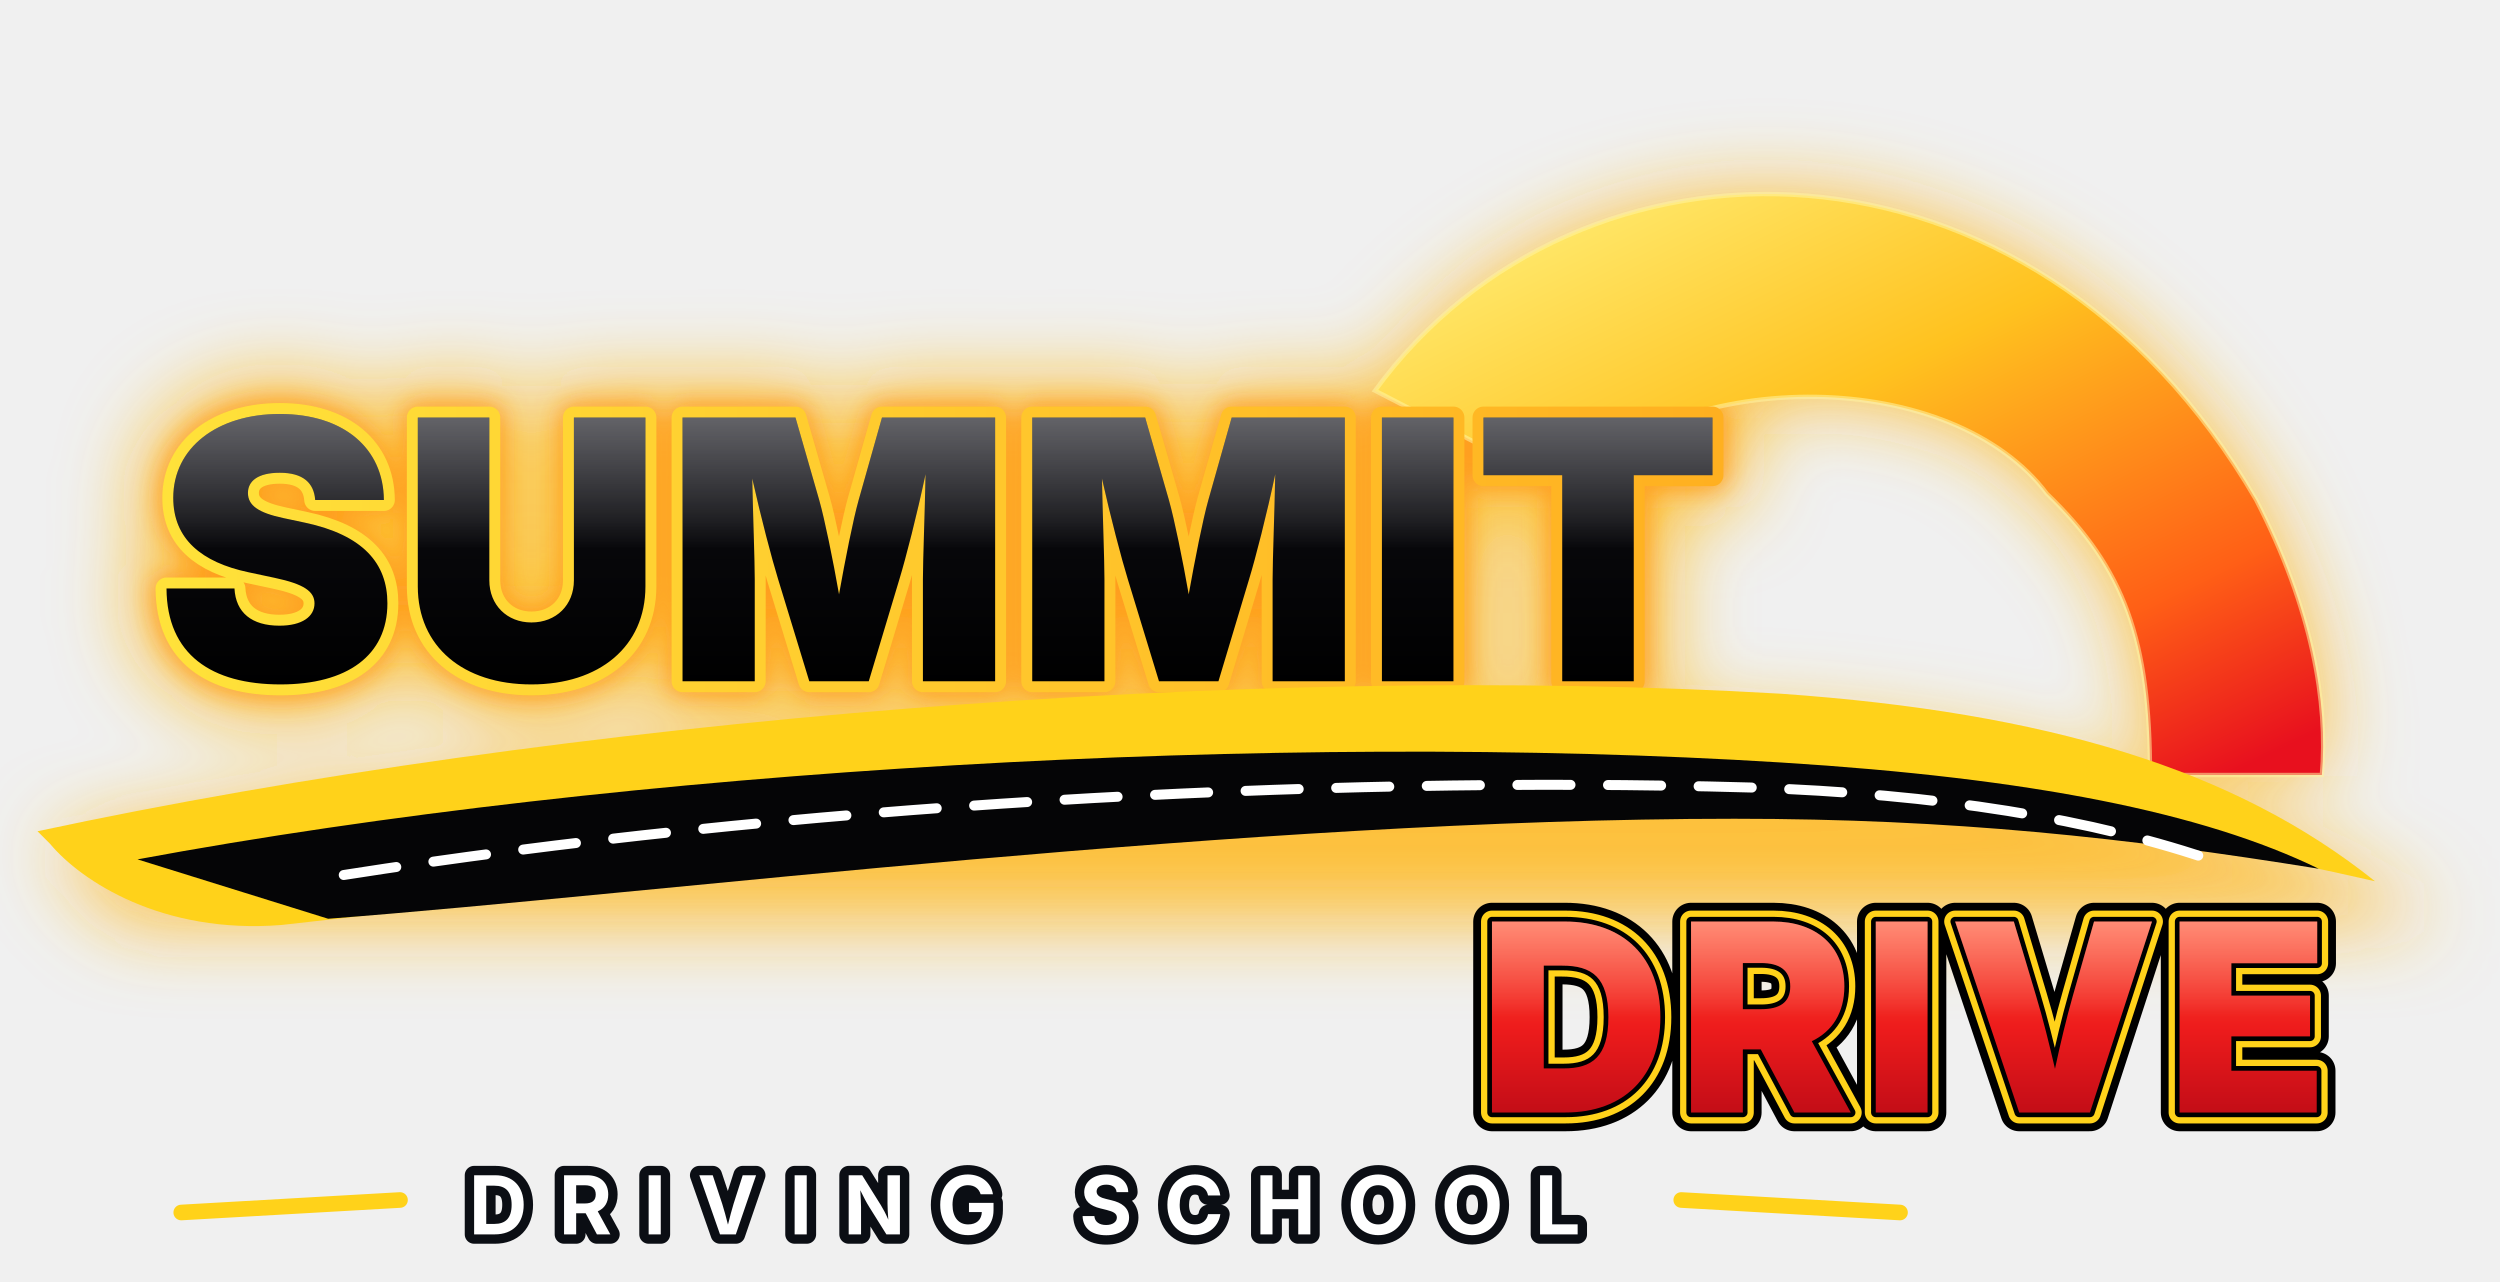
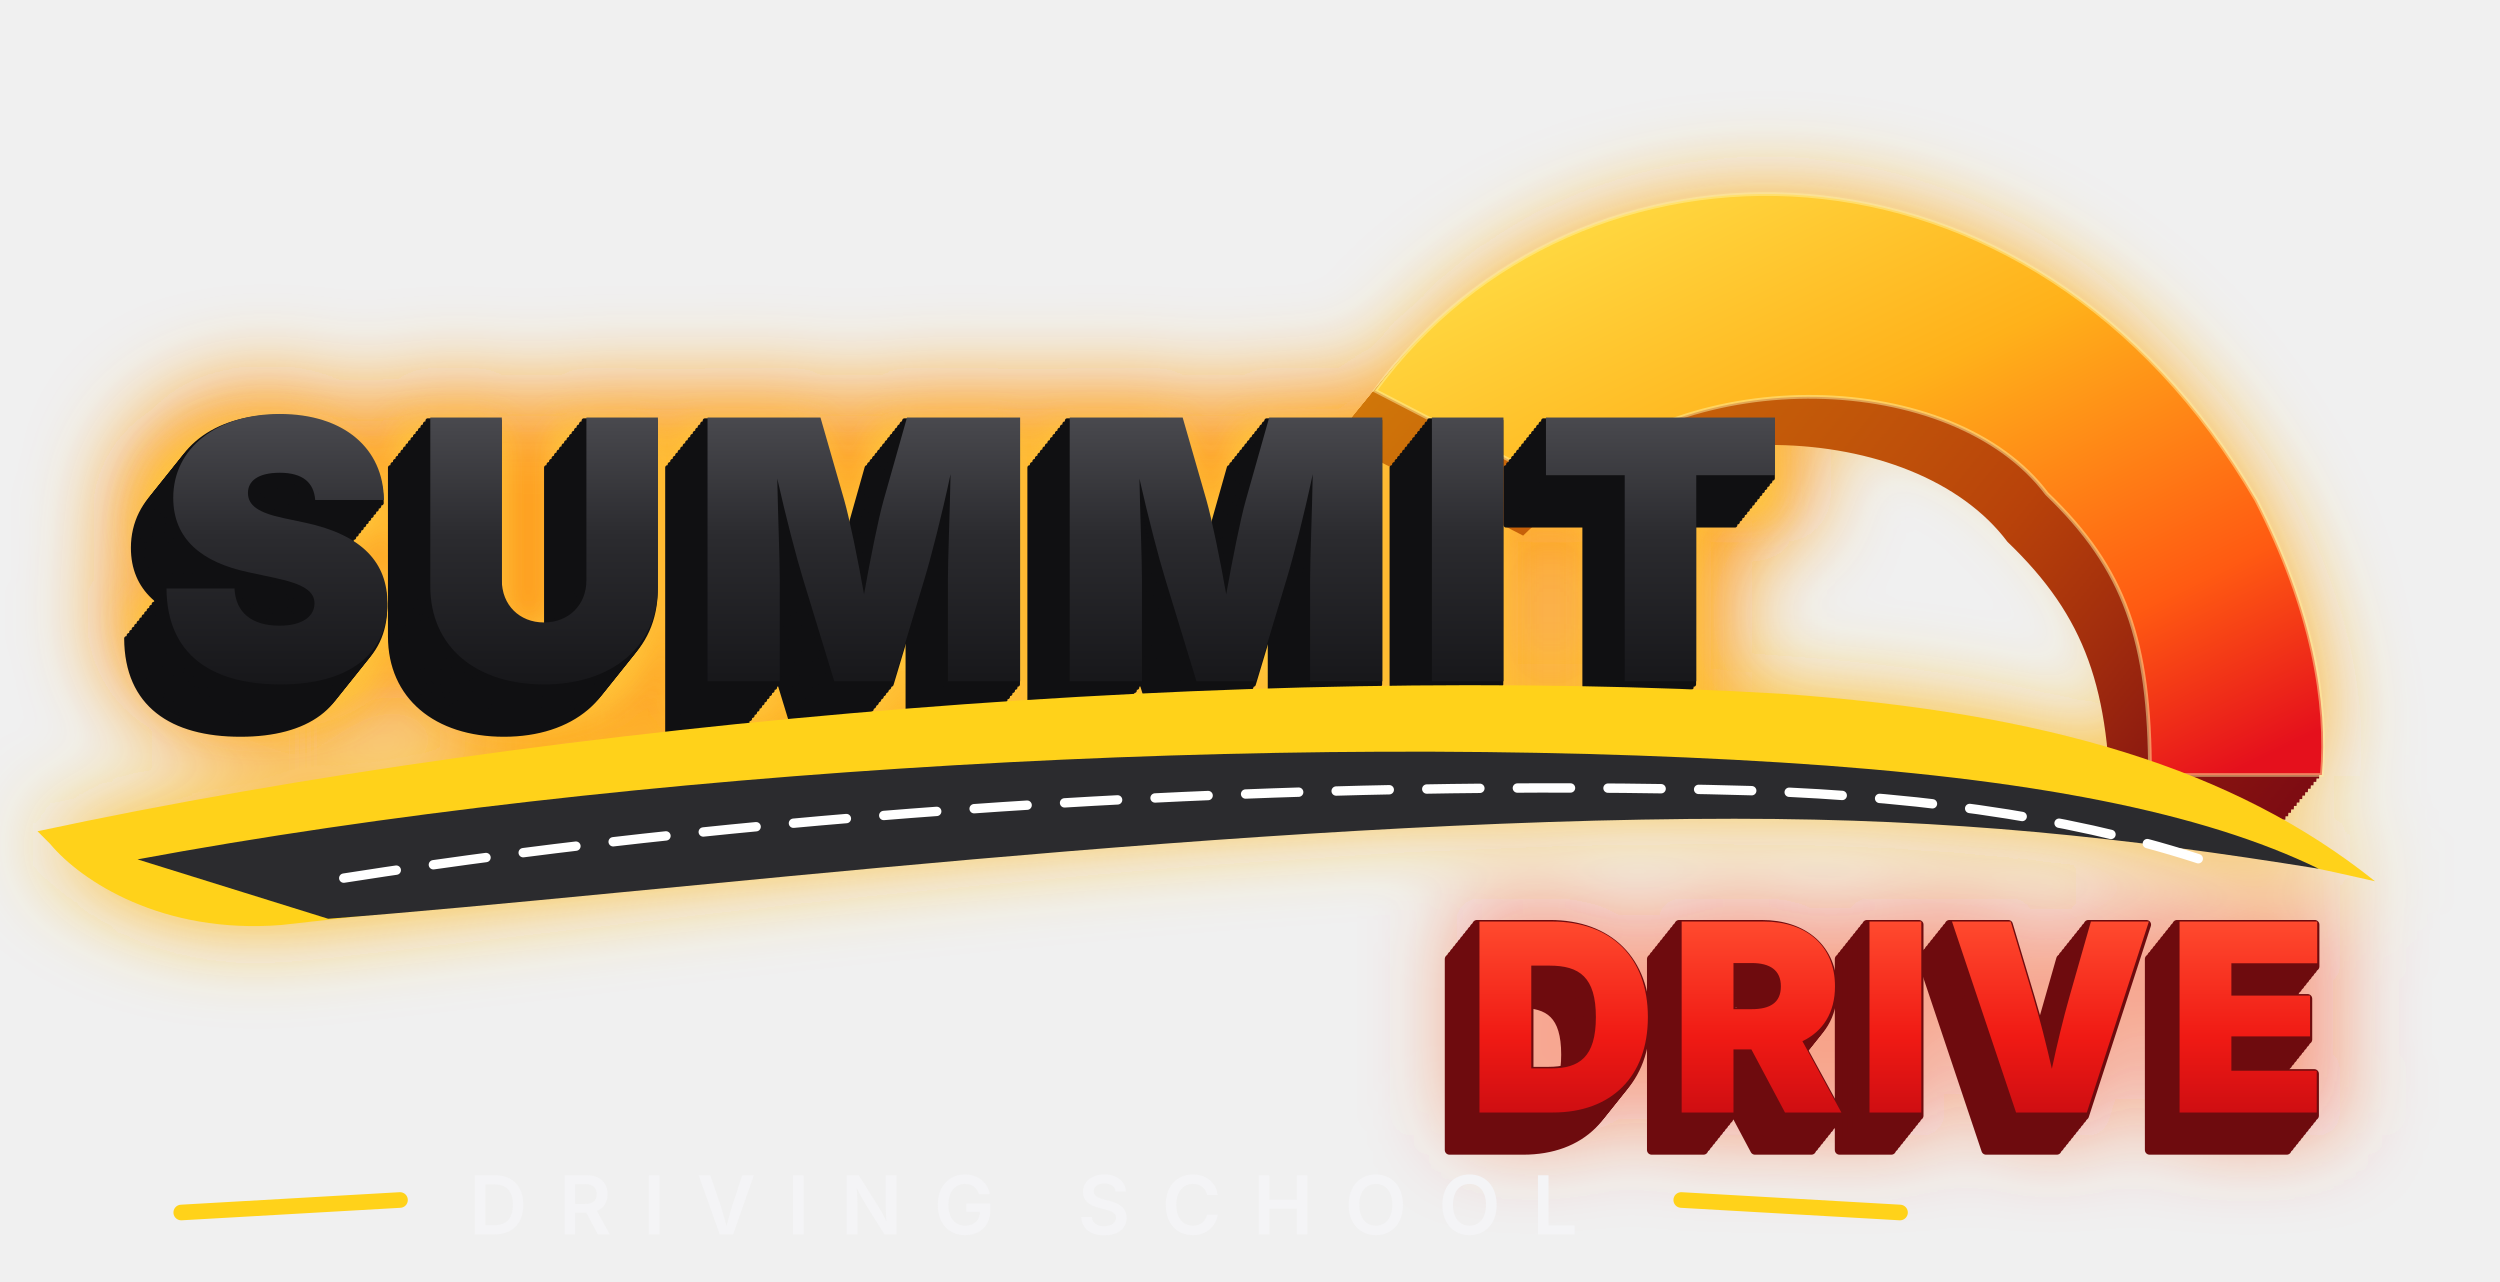
<svg xmlns="http://www.w3.org/2000/svg" width="800" height="410" viewBox="0 0 800 410">
  <defs>
    <linearGradient id="arc" x1="0.1" y1="0" x2="0.9" y2="1">
-       <stop offset="0" stop-color="#fff07a" />
-       <stop offset=".4" stop-color="#ffc21f" />
-       <stop offset=".78" stop-color="#ff5f16" />
-       <stop offset="1" stop-color="#e8101e" />
+       <stop offset="0" stop-color="#ffe24a" />
+       <stop offset=".42" stop-color="#ffb11a" />
+       <stop offset=".78" stop-color="#ff5a12" />
+       <stop offset="1" stop-color="#e5101c" />
+     </linearGradient>
+     <linearGradient id="arcd" x1="0" y1="0" x2="1" y2="1">
+       <stop offset="0" stop-color="#d98a08" />
+       <stop offset=".6" stop-color="#b8420a" />
+       <stop offset="1" stop-color="#7d0b12" />
    </linearGradient>
    <linearGradient id="face" x1="0" y1="0" x2="0" y2="1">
-       <stop offset="0" stop-color="#23232a" />
-       <stop offset=".5" stop-color="#07070a" />
-       <stop offset="1" stop-color="#000" />
-     </linearGradient>
-     <linearGradient id="gloss" x1="0" y1="0" x2="0" y2="1">
-       <stop offset="0" stop-color="#fff" stop-opacity=".30" />
-       <stop offset=".4" stop-color="#fff" stop-opacity=".07" />
-       <stop offset=".5" stop-color="#fff" stop-opacity="0" />
+       <stop offset="0" stop-color="#4a4a4f" />
+       <stop offset=".45" stop-color="#2b2b2f" />
+       <stop offset="1" stop-color="#17171a" />
    </linearGradient>
    <linearGradient id="red" x1="0" y1="0" x2="0" y2="1">
-       <stop offset="0" stop-color="#ff5a3a" />
-       <stop offset=".55" stop-color="#ee1c1c" />
-       <stop offset="1" stop-color="#c30d17" />
+       <stop offset="0" stop-color="#ff4a2e" />
+       <stop offset=".6" stop-color="#f01a14" />
+       <stop offset="1" stop-color="#cf0e12" />
    </linearGradient>
-     <linearGradient id="rim" x1="0" y1="0" x2="1" y2="0">
-       <stop offset="0" stop-color="#ffe23a" />
-       <stop offset="1" stop-color="#ffb020" />
-     </linearGradient>
-     <filter id="halo" x="-30%" y="-60%" width="160%" height="220%">
-       <feGaussianBlur stdDeviation="13" />
+     <filter id="b30" x="-30%" y="-60%" width="160%" height="220%">
+       <feGaussianBlur stdDeviation="14" />
    </filter>
-     <filter id="neon" x="-30%" y="-60%" width="160%" height="220%">
-       <feGaussianBlur stdDeviation="4" />
+     <filter id="b8" x="-30%" y="-60%" width="160%" height="220%">
+       <feGaussianBlur stdDeviation="5" />
    </filter>
+     <path id="arcp" d="M440 125 C 505 36, 650 36, 722 160 C 740 195, 745 225, 743 248 L 688 248 C 688 205, 680 182, 655 158 C 625 118, 540 116, 500 156 Z" />
+     <text id="sum" class="f" x="50" y="218" font-size="116" letter-spacing="5">SUMMIT</text>
+     <text id="drv" class="f" x="745" y="356" text-anchor="end" font-size="84" letter-spacing="4">DRIVE</text>
+     <path id="road" d="M12 266 C 180 230, 400 212, 570 222 C 655 228, 715 246, 760 282 C 690 266, 630 258, 560 258 C 400 256, 200 284, 90 296 C 52 299, 26 282, 16 270 Z" />
  </defs>
  <style>.f{font-family:"Inter","Arial Black",sans-serif;font-weight:900}</style>
-   <g filter="url(#halo)" opacity=".85">
-     <path d="M440 125 C 505 36, 650 36, 722 160 C 740 195, 745 225, 743 248 L 688 248 C 688 205, 680 182, 655 158 C 625 118, 540 116, 500 156 Z" fill="#ffb81f" />
-     <text class="f" x="50" y="218" font-size="116" letter-spacing="1" fill="#ffb818" stroke="#ffb818" stroke-width="20" stroke-linejoin="round">SUMMIT</text>
-     <path d="M16 270 C 180 238, 400 222, 570 232 C 650 238, 720 258, 780 295 L 40 295 Z" fill="#ffb81f" />
+   <g filter="url(#b30)" opacity=".95">
+     <use href="#sum" fill="none" stroke="#ff9a14" stroke-width="30" stroke-linejoin="round" x="-4" y="6" />
+     <use href="#arcp" fill="#ffae1a" />
+     <use href="#road" fill="#ffb81f" />
+     <use href="#drv" fill="none" stroke="#ff4a14" stroke-width="14" stroke-linejoin="round" opacity=".55" />
  </g>
-   <g filter="url(#neon)" opacity=".9">
-     <text class="f" x="50" y="218" font-size="116" letter-spacing="1" fill="none" stroke="#ff9a1a" stroke-width="9" stroke-linejoin="round">SUMMIT</text>
+   <g filter="url(#b8)" opacity=".95">
+     <use href="#sum" fill="none" stroke="#ffc83a" stroke-width="12" stroke-linejoin="round" x="-5" y="8" />
  </g>
-   <path d="M440 125 C 505 36, 650 36, 722 160 C 740 195, 745 225, 743 248 L 688 248 C 688 205, 680 182, 655 158 C 625 118, 540 116, 500 156 Z" fill="url(#arc)" stroke="#fff3a0" stroke-opacity=".55" stroke-width="1.4" />
-   <text class="f" x="50" y="218" font-size="116" letter-spacing="1" fill="#ffd21a" stroke="url(#rim)" stroke-width="7" stroke-linejoin="round">SUMMIT</text>
-   <text class="f" x="50" y="218" font-size="116" letter-spacing="1" fill="url(#face)">SUMMIT</text>
-   <text class="f" x="50" y="218" font-size="116" letter-spacing="1" fill="url(#gloss)">SUMMIT</text>
-   <path d="M12 266 C 180 230, 400 212, 570 222 C 655 228, 715 246, 760 282 C 690 266, 630 258, 560 258 C 400 256, 200 284, 90 296 C 52 299, 26 282, 16 270 Z" fill="#ffd21a" />
-   <path d="M44 275 C 200 246, 410 234, 570 244 C 650 249, 705 260, 742 278 C 680 268, 625 262, 555 262 C 400 262, 210 286, 105 294 Z" fill="#050506" />
-   <path d="M110 280 C 250 258, 420 248, 560 252 C 620 254, 670 262, 710 276" stroke="#fff" stroke-width="3.2" stroke-dasharray="17 12" fill="none" stroke-linecap="round" />
-   <text class="f" x="745" y="356" text-anchor="end" font-size="84" letter-spacing="3" fill="#000" stroke="#000" stroke-width="12" stroke-linejoin="round">DRIVE</text>
-   <text class="f" x="745" y="356" text-anchor="end" font-size="84" letter-spacing="3" fill="none" stroke="#ffd21a" stroke-width="7" stroke-linejoin="round">DRIVE</text>
-   <text class="f" x="745" y="356" text-anchor="end" font-size="84" letter-spacing="3" fill="#000" stroke="#000" stroke-width="3" stroke-linejoin="round">DRIVE</text>
-   <text class="f" x="745" y="356" text-anchor="end" font-size="84" letter-spacing="3" fill="url(#red)">DRIVE</text>
-   <text class="f" x="745" y="356" text-anchor="end" font-size="84" letter-spacing="3" fill="url(#gloss)">DRIVE</text>
+   <use href="#arcp" x="-12.60" y="15.40" fill="url(#arcd)" />
+   <use href="#arcp" x="-11.70" y="14.30" fill="url(#arcd)" />
+   <use href="#arcp" x="-10.80" y="13.20" fill="url(#arcd)" />
+   <use href="#arcp" x="-9.90" y="12.10" fill="url(#arcd)" />
+   <use href="#arcp" x="-9.00" y="11.00" fill="url(#arcd)" />
+   <use href="#arcp" x="-8.10" y="9.90" fill="url(#arcd)" />
+   <use href="#arcp" x="-7.20" y="8.80" fill="url(#arcd)" />
+   <use href="#arcp" x="-6.30" y="7.70" fill="url(#arcd)" />
+   <use href="#arcp" x="-5.40" y="6.60" fill="url(#arcd)" />
+   <use href="#arcp" x="-4.50" y="5.50" fill="url(#arcd)" />
+   <use href="#arcp" x="-3.60" y="4.40" fill="url(#arcd)" />
+   <use href="#arcp" x="-2.70" y="3.30" fill="url(#arcd)" />
+   <use href="#arcp" x="-1.80" y="2.20" fill="url(#arcd)" />
+   <use href="#arcp" x="-0.90" y="1.10" fill="url(#arcd)" />
+   <use href="#arcp" fill="url(#arc)" stroke="#fff0a0" stroke-opacity=".5" stroke-width="1.2" />
+   <use href="#sum" x="-12.80" y="16.00" fill="#101012" stroke="#101012" stroke-width="1.5" stroke-linejoin="round" />
+   <use href="#sum" x="-12.00" y="15.00" fill="#101012" stroke="#101012" stroke-width="1.5" stroke-linejoin="round" />
+   <use href="#sum" x="-11.20" y="14.00" fill="#101012" stroke="#101012" stroke-width="1.5" stroke-linejoin="round" />
+   <use href="#sum" x="-10.40" y="13.00" fill="#101012" stroke="#101012" stroke-width="1.5" stroke-linejoin="round" />
+   <use href="#sum" x="-9.60" y="12.00" fill="#101012" stroke="#101012" stroke-width="1.5" stroke-linejoin="round" />
+   <use href="#sum" x="-8.80" y="11.00" fill="#101012" stroke="#101012" stroke-width="1.5" stroke-linejoin="round" />
+   <use href="#sum" x="-8.00" y="10.00" fill="#101012" stroke="#101012" stroke-width="1.5" stroke-linejoin="round" />
+   <use href="#sum" x="-7.20" y="9.00" fill="#101012" stroke="#101012" stroke-width="1.5" stroke-linejoin="round" />
+   <use href="#sum" x="-6.40" y="8.00" fill="#101012" stroke="#101012" stroke-width="1.5" stroke-linejoin="round" />
+   <use href="#sum" x="-5.60" y="7.00" fill="#101012" stroke="#101012" stroke-width="1.5" stroke-linejoin="round" />
+   <use href="#sum" x="-4.80" y="6.00" fill="#101012" stroke="#101012" stroke-width="1.5" stroke-linejoin="round" />
+   <use href="#sum" x="-4.00" y="5.00" fill="#101012" stroke="#101012" stroke-width="1.5" stroke-linejoin="round" />
+   <use href="#sum" x="-3.20" y="4.00" fill="#101012" stroke="#101012" stroke-width="1.5" stroke-linejoin="round" />
+   <use href="#sum" x="-2.40" y="3.00" fill="#101012" stroke="#101012" stroke-width="1.5" stroke-linejoin="round" />
+   <use href="#sum" x="-1.60" y="2.00" fill="#101012" stroke="#101012" stroke-width="1.5" stroke-linejoin="round" />
+   <use href="#sum" x="-0.80" y="1.00" fill="#101012" stroke="#101012" stroke-width="1.5" stroke-linejoin="round" />
+   <use href="#sum" fill="url(#face)" />
+   <use href="#road" fill="#ffd21a" />
+   <path d="M44 275 C 200 246, 410 234, 570 244 C 650 249, 705 260, 742 278 C 680 268, 625 262, 555 262 C 400 262, 210 286, 105 294 Z" fill="#2b2b2e" />
+   <path d="M110 281 C 250 259, 420 249, 560 253 C 620 255, 670 263, 710 277" stroke="#fff" stroke-width="3" stroke-dasharray="17 12" fill="none" stroke-linecap="round" />
+   <use href="#drv" x="-9.60" y="12.00" fill="#6e0b0e" stroke="#6e0b0e" stroke-width="3" stroke-linejoin="round" />
+   <use href="#drv" x="-8.80" y="11.00" fill="#6e0b0e" stroke="#6e0b0e" stroke-width="3" stroke-linejoin="round" />
+   <use href="#drv" x="-8.00" y="10.00" fill="#6e0b0e" stroke="#6e0b0e" stroke-width="3" stroke-linejoin="round" />
+   <use href="#drv" x="-7.20" y="9.00" fill="#6e0b0e" stroke="#6e0b0e" stroke-width="3" stroke-linejoin="round" />
+   <use href="#drv" x="-6.40" y="8.00" fill="#6e0b0e" stroke="#6e0b0e" stroke-width="3" stroke-linejoin="round" />
+   <use href="#drv" x="-5.60" y="7.00" fill="#6e0b0e" stroke="#6e0b0e" stroke-width="3" stroke-linejoin="round" />
+   <use href="#drv" x="-4.80" y="6.00" fill="#6e0b0e" stroke="#6e0b0e" stroke-width="3" stroke-linejoin="round" />
+   <use href="#drv" x="-4.00" y="5.00" fill="#6e0b0e" stroke="#6e0b0e" stroke-width="3" stroke-linejoin="round" />
+   <use href="#drv" x="-3.20" y="4.00" fill="#6e0b0e" stroke="#6e0b0e" stroke-width="3" stroke-linejoin="round" />
+   <use href="#drv" x="-2.40" y="3.00" fill="#6e0b0e" stroke="#6e0b0e" stroke-width="3" stroke-linejoin="round" />
+   <use href="#drv" x="-1.60" y="2.00" fill="#6e0b0e" stroke="#6e0b0e" stroke-width="3" stroke-linejoin="round" />
+   <use href="#drv" x="-0.80" y="1.00" fill="#6e0b0e" stroke="#6e0b0e" stroke-width="3" stroke-linejoin="round" />
+   <use href="#drv" fill="url(#red)" />
  <path d="M58 388 L128 384" stroke="#ffd21a" stroke-width="5" stroke-linecap="round" />
-   <text x="150" y="395" font-family="Montserrat,Poppins,Inter,sans-serif" font-weight="700" font-size="26" letter-spacing="10" fill="#fff" stroke="#0b0e14" stroke-width="6" stroke-linejoin="round" paint-order="stroke">DRIVING SCHOOL</text>
+   <text x="150" y="395" font-family="Montserrat,Poppins,Inter,sans-serif" font-weight="600" font-size="26" letter-spacing="10" fill="#f4f4f6">DRIVING SCHOOL</text>
  <path d="M538 384 L608 388" stroke="#ffd21a" stroke-width="5" stroke-linecap="round" />
</svg>
